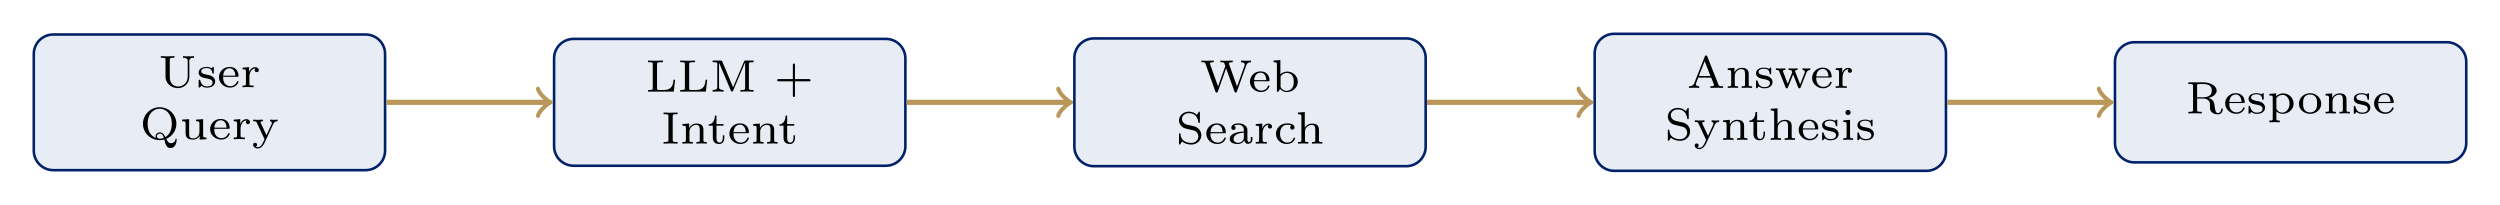
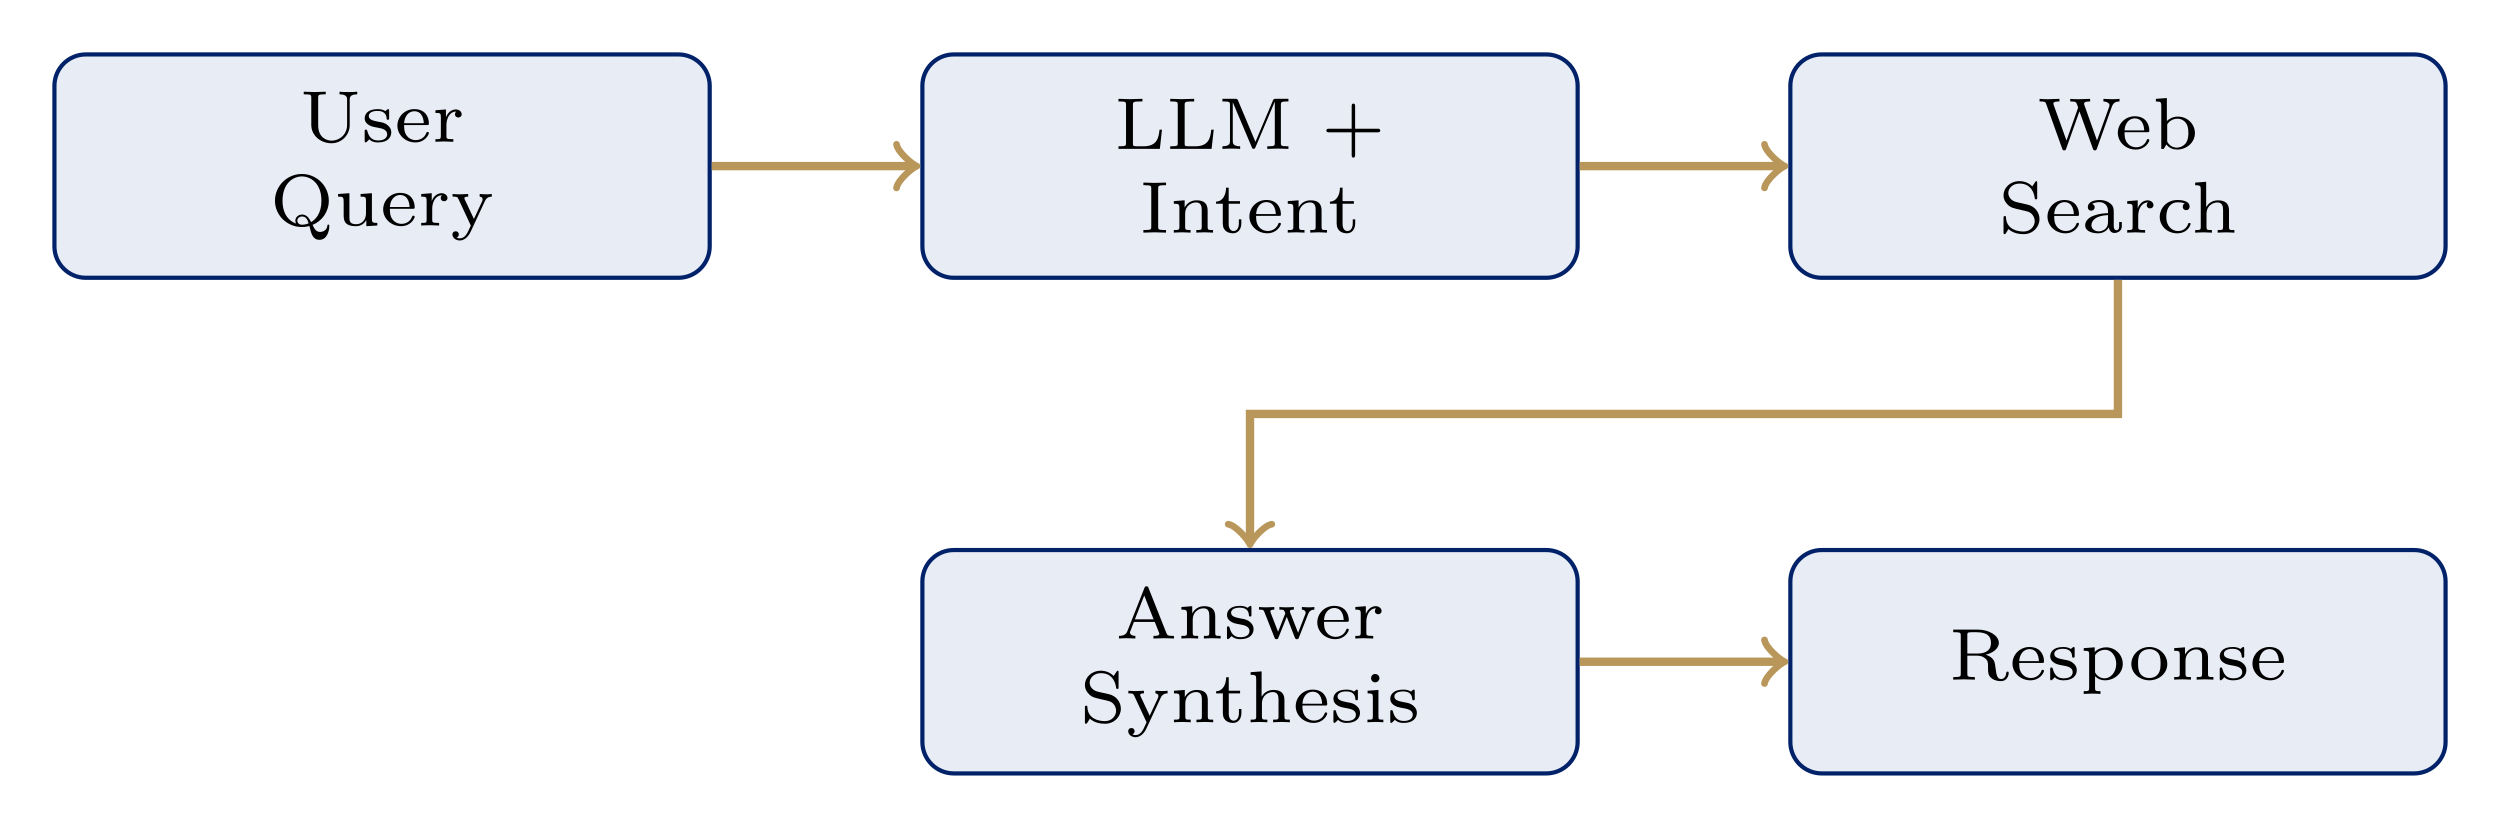
- <svg xmlns="http://www.w3.org/2000/svg" xmlns:xlink="http://www.w3.org/1999/xlink" width="383.29pt" height="31.37pt" viewBox="0 0 383.29 31.37">
+ <svg xmlns="http://www.w3.org/2000/svg" xmlns:xlink="http://www.w3.org/1999/xlink" width="237.93pt" height="78.79pt" viewBox="0 0 237.93 78.79">
  <defs>
    <g>
      <g id="glyph-0-0">
        <path d="M 5.484 -4.516 L 5.484 -4.766 C 5.203 -4.734 4.906 -4.734 4.641 -4.734 C 4.359 -4.734 4.062 -4.734 3.797 -4.766 L 3.797 -4.516 C 4.516 -4.516 4.516 -4.188 4.516 -4 L 4.516 -1.609 C 4.516 -0.656 3.766 -0.109 3.047 -0.109 C 2.641 -0.109 1.766 -0.328 1.766 -1.578 L 1.766 -4.188 C 1.766 -4.438 1.781 -4.516 2.328 -4.516 L 2.484 -4.516 L 2.484 -4.766 L 1.438 -4.734 L 0.391 -4.766 L 0.391 -4.516 L 0.562 -4.516 C 1.094 -4.516 1.109 -4.438 1.109 -4.188 L 1.109 -1.609 C 1.109 -0.594 2 0.141 3.031 0.141 C 3.984 0.141 4.766 -0.625 4.766 -1.594 L 4.766 -4 C 4.766 -4.188 4.766 -4.516 5.484 -4.516 Z M 5.484 -4.516 " />
      </g>
      <g id="glyph-0-1">
        <path d="M 2.844 -0.906 C 2.844 -1.172 2.719 -1.391 2.531 -1.547 C 2.266 -1.797 1.953 -1.859 1.703 -1.891 C 1.156 -2 0.703 -2.078 0.703 -2.453 C 0.703 -2.672 0.891 -2.938 1.547 -2.938 C 2.359 -2.938 2.391 -2.375 2.406 -2.172 C 2.406 -2.094 2.5 -2.094 2.516 -2.094 C 2.641 -2.094 2.641 -2.141 2.641 -2.281 L 2.641 -2.922 C 2.641 -3.047 2.641 -3.109 2.547 -3.109 C 2.516 -3.109 2.5 -3.109 2.406 -3.031 C 2.391 -3.016 2.328 -2.953 2.281 -2.922 C 2.062 -3.062 1.812 -3.109 1.547 -3.109 C 0.547 -3.109 0.312 -2.578 0.312 -2.234 C 0.312 -2.016 0.406 -1.828 0.578 -1.688 C 0.844 -1.469 1.109 -1.422 1.547 -1.344 C 1.891 -1.281 2.453 -1.188 2.453 -0.719 C 2.453 -0.453 2.266 -0.125 1.594 -0.125 C 0.922 -0.125 0.688 -0.562 0.562 -1.031 C 0.531 -1.125 0.531 -1.156 0.438 -1.156 C 0.312 -1.156 0.312 -1.109 0.312 -0.969 L 0.312 -0.109 C 0.312 0 0.312 0.062 0.406 0.062 C 0.469 0.062 0.609 -0.078 0.75 -0.234 C 1.047 0.062 1.422 0.062 1.594 0.062 C 2.5 0.062 2.844 -0.422 2.844 -0.906 Z M 2.844 -0.906 " />
      </g>
      <g id="glyph-0-2">
        <path d="M 3.266 -0.844 C 3.266 -0.859 3.25 -0.938 3.141 -0.938 C 3.047 -0.938 3.031 -0.891 3.016 -0.828 C 2.797 -0.266 2.266 -0.156 2.016 -0.156 C 1.688 -0.156 1.375 -0.297 1.172 -0.562 C 0.906 -0.891 0.906 -1.312 0.906 -1.594 L 3.062 -1.594 C 3.219 -1.594 3.266 -1.594 3.266 -1.734 C 3.266 -2.359 2.922 -3.109 1.875 -3.109 C 0.969 -3.109 0.266 -2.391 0.266 -1.531 C 0.266 -0.641 1.047 0.062 1.969 0.062 C 2.906 0.062 3.266 -0.688 3.266 -0.844 Z M 2.781 -1.766 L 0.906 -1.766 C 0.984 -2.75 1.609 -2.906 1.875 -2.906 C 2.734 -2.906 2.766 -1.938 2.781 -1.766 Z M 2.781 -1.766 " />
      </g>
      <g id="glyph-0-3">
        <path d="M 2.844 -2.625 C 2.844 -2.859 2.609 -3.078 2.281 -3.078 C 1.938 -3.078 1.547 -2.859 1.344 -2.328 L 1.344 -3.078 L 0.344 -3 L 0.344 -2.75 C 0.812 -2.75 0.859 -2.703 0.859 -2.359 L 0.859 -0.547 C 0.859 -0.25 0.797 -0.25 0.344 -0.25 L 0.344 0 C 0.375 0 0.844 -0.031 1.141 -0.031 L 2.047 0 L 2.047 -0.25 L 1.906 -0.25 C 1.391 -0.25 1.391 -0.328 1.391 -0.562 L 1.391 -1.594 C 1.391 -2.172 1.656 -2.875 2.328 -2.875 C 2.266 -2.828 2.203 -2.734 2.203 -2.625 C 2.203 -2.391 2.391 -2.312 2.516 -2.312 C 2.688 -2.312 2.844 -2.422 2.844 -2.625 Z M 2.844 -2.625 " />
      </g>
      <g id="glyph-0-4">
        <path d="M 5.656 0.062 C 5.656 0 5.656 -0.094 5.562 -0.094 C 5.484 -0.094 5.469 -0.016 5.469 0.031 C 5.422 0.453 5.047 0.609 4.781 0.609 C 4.406 0.609 4.234 0.328 4.062 -0.062 C 4.938 -0.406 5.609 -1.297 5.609 -2.359 C 5.609 -3.75 4.469 -4.906 3.047 -4.906 C 1.625 -4.906 0.484 -3.75 0.484 -2.359 C 0.484 -0.984 1.625 0.141 3.047 0.141 C 3.141 0.141 3.422 0.141 3.766 0.047 C 3.922 0.734 4.062 1.359 4.719 1.359 C 5.453 1.359 5.656 0.484 5.656 0.062 Z M 4.906 -2.359 C 4.906 -1.125 4.328 -0.562 3.922 -0.328 C 3.75 -0.672 3.516 -1.047 3.062 -1.047 C 2.703 -1.047 2.422 -0.781 2.422 -0.453 C 2.422 -0.359 2.453 -0.266 2.5 -0.188 C 1.875 -0.391 1.203 -1.031 1.203 -2.359 C 1.203 -4 2.188 -4.672 3.047 -4.672 C 3.906 -4.672 4.906 -4 4.906 -2.359 Z M 3.688 -0.203 C 3.578 -0.156 3.328 -0.078 3.047 -0.078 C 2.688 -0.078 2.609 -0.359 2.609 -0.469 C 2.609 -0.672 2.797 -0.859 3.062 -0.859 C 3.422 -0.859 3.578 -0.594 3.688 -0.203 Z M 3.688 -0.203 " />
      </g>
      <g id="glyph-0-5">
        <path d="M 4.109 0 L 4.109 -0.25 C 3.641 -0.25 3.594 -0.297 3.594 -0.641 L 3.594 -3.078 L 2.516 -3 L 2.516 -2.75 C 2.984 -2.75 3.031 -2.703 3.031 -2.359 L 3.031 -1.156 C 3.031 -0.547 2.641 -0.125 2.109 -0.125 C 1.484 -0.125 1.453 -0.422 1.453 -0.781 L 1.453 -3.078 L 0.375 -3 L 0.375 -2.75 C 0.906 -2.75 0.906 -2.719 0.906 -2.109 L 0.906 -1.062 C 0.906 -0.578 0.906 0.062 2.062 0.062 C 2.219 0.062 2.719 0.062 3.062 -0.516 L 3.062 0.062 Z M 4.109 0 " />
      </g>
      <g id="glyph-0-6">
        <path d="M 3.953 -2.75 L 3.953 -3 C 3.766 -2.984 3.625 -2.969 3.422 -2.969 C 3.234 -2.969 2.984 -2.984 2.797 -3 L 2.797 -2.75 C 3.031 -2.734 3.078 -2.594 3.078 -2.484 C 3.078 -2.406 3.047 -2.344 3.016 -2.266 L 2.25 -0.625 L 1.391 -2.453 C 1.359 -2.5 1.344 -2.547 1.344 -2.594 C 1.344 -2.75 1.578 -2.75 1.703 -2.75 L 1.703 -3 L 0.906 -2.969 C 0.688 -2.969 0.422 -2.984 0.219 -3 L 0.219 -2.75 C 0.609 -2.75 0.688 -2.734 0.781 -2.516 L 1.953 0 C 1.891 0.141 1.828 0.266 1.766 0.406 C 1.609 0.75 1.391 1.219 0.906 1.219 C 0.734 1.219 0.688 1.188 0.609 1.141 C 0.609 1.141 0.812 1.078 0.812 0.844 C 0.812 0.672 0.688 0.547 0.516 0.547 C 0.328 0.547 0.203 0.672 0.203 0.844 C 0.203 1.172 0.531 1.422 0.906 1.422 C 1.5 1.422 1.844 0.797 1.938 0.594 L 3.297 -2.328 C 3.484 -2.75 3.844 -2.75 3.953 -2.75 Z M 3.953 -2.75 " />
      </g>
      <g id="glyph-0-7">
        <path d="M 4.531 -1.828 L 4.297 -1.828 C 4.219 -1.156 4.125 -0.25 2.797 -0.25 L 2.109 -0.25 C 1.781 -0.25 1.766 -0.312 1.766 -0.516 L 1.766 -4.188 C 1.766 -4.422 1.766 -4.516 2.422 -4.516 L 2.672 -4.516 L 2.672 -4.766 L 1.453 -4.734 L 0.391 -4.766 L 0.391 -4.516 L 0.562 -4.516 C 1.094 -4.516 1.109 -4.438 1.109 -4.188 L 1.109 -0.562 C 1.109 -0.328 1.094 -0.25 0.562 -0.25 L 0.391 -0.25 L 0.391 0 L 4.328 0 Z M 4.531 -1.828 " />
      </g>
      <g id="glyph-0-8">
        <path d="M 6.719 0 L 6.719 -0.25 L 6.562 -0.25 C 6.016 -0.25 6 -0.328 6 -0.562 L 6 -4.188 C 6 -4.438 6.016 -4.516 6.562 -4.516 L 6.719 -4.516 L 6.719 -4.766 L 5.516 -4.766 C 5.375 -4.766 5.312 -4.766 5.25 -4.625 L 3.578 -0.672 L 1.922 -4.609 C 1.859 -4.766 1.797 -4.766 1.656 -4.766 L 0.438 -4.766 L 0.438 -4.516 L 0.594 -4.516 C 1.141 -4.516 1.156 -4.438 1.156 -4.188 L 1.156 -0.75 C 1.156 -0.562 1.156 -0.25 0.438 -0.25 L 0.438 0 C 0.719 -0.016 1 -0.031 1.281 -0.031 C 1.562 -0.031 1.844 -0.016 2.125 0 L 2.125 -0.25 C 1.422 -0.25 1.422 -0.562 1.422 -0.75 L 1.422 -4.438 L 3.234 -0.156 C 3.266 -0.078 3.297 0 3.406 0 C 3.453 0 3.516 -0.016 3.578 -0.141 L 5.422 -4.5 L 5.422 -0.562 C 5.422 -0.328 5.406 -0.25 4.875 -0.25 L 4.703 -0.25 L 4.703 0 L 5.719 -0.031 Z M 6.719 0 " />
      </g>
      <g id="glyph-0-9">
        <path d="M 5.609 -1.734 C 5.609 -1.922 5.453 -1.922 5.359 -1.922 L 3.219 -1.922 L 3.219 -4.062 C 3.219 -4.141 3.219 -4.312 3.062 -4.312 C 2.891 -4.312 2.891 -4.156 2.891 -4.062 L 2.891 -1.922 L 0.75 -1.922 C 0.656 -1.922 0.484 -1.922 0.484 -1.75 C 0.484 -1.578 0.641 -1.578 0.75 -1.578 L 2.891 -1.578 L 2.891 0.562 C 2.891 0.656 2.891 0.828 3.047 0.828 C 3.219 0.828 3.219 0.656 3.219 0.562 L 3.219 -1.578 L 5.359 -1.578 C 5.453 -1.578 5.609 -1.578 5.609 -1.734 Z M 5.609 -1.734 " />
      </g>
      <g id="glyph-0-10">
        <path d="M 2.516 0 L 2.516 -0.25 L 2.344 -0.25 C 1.766 -0.25 1.766 -0.328 1.766 -0.578 L 1.766 -4.188 C 1.766 -4.422 1.766 -4.516 2.344 -4.516 L 2.516 -4.516 L 2.516 -4.766 L 1.438 -4.734 L 0.359 -4.766 L 0.359 -4.516 L 0.531 -4.516 C 1.109 -4.516 1.109 -4.422 1.109 -4.188 L 1.109 -0.578 C 1.109 -0.328 1.109 -0.25 0.531 -0.25 L 0.359 -0.25 L 0.359 0 L 1.438 -0.031 Z M 2.516 0 " />
      </g>
      <g id="glyph-0-11">
        <path d="M 4.109 0 L 4.109 -0.25 C 3.656 -0.25 3.594 -0.25 3.594 -0.547 L 3.594 -2.109 C 3.594 -2.719 3.297 -3.078 2.547 -3.078 C 1.969 -3.078 1.609 -2.766 1.406 -2.391 L 1.406 -3.078 L 0.375 -3 L 0.375 -2.75 C 0.844 -2.75 0.906 -2.703 0.906 -2.359 L 0.906 -0.547 C 0.906 -0.25 0.828 -0.25 0.375 -0.25 L 0.375 0 C 0.375 0 0.875 -0.031 1.172 -0.031 C 1.422 -0.031 1.906 0 1.969 0 L 1.969 -0.25 C 1.516 -0.25 1.453 -0.25 1.453 -0.547 L 1.453 -1.812 C 1.453 -2.531 2.031 -2.875 2.484 -2.875 C 2.969 -2.875 3.031 -2.5 3.031 -2.141 L 3.031 -0.547 C 3.031 -0.25 2.969 -0.25 2.516 -0.25 L 2.516 0 C 2.516 0 3.016 -0.031 3.312 -0.031 C 3.562 -0.031 4.047 0 4.109 0 Z M 4.109 0 " />
      </g>
      <g id="glyph-0-12">
        <path d="M 2.609 -0.875 L 2.609 -1.266 L 2.375 -1.266 L 2.375 -0.891 C 2.375 -0.406 2.156 -0.156 1.875 -0.156 C 1.406 -0.156 1.406 -0.734 1.406 -0.859 L 1.406 -2.75 L 2.484 -2.75 L 2.484 -3 L 1.406 -3 L 1.406 -4.281 L 1.156 -4.281 C 1.156 -3.656 0.875 -2.969 0.203 -2.953 L 0.203 -2.75 L 0.844 -2.75 L 0.844 -0.875 C 0.844 -0.094 1.438 0.062 1.828 0.062 C 2.297 0.062 2.609 -0.328 2.609 -0.875 Z M 2.609 -0.875 " />
      </g>
      <g id="glyph-0-13">
        <path d="M 7.812 -4.516 L 7.812 -4.766 C 7.75 -4.75 7.359 -4.734 7.156 -4.734 C 6.875 -4.734 6.578 -4.75 6.281 -4.766 L 6.281 -4.516 C 6.672 -4.5 6.859 -4.328 6.859 -4.156 C 6.859 -4.125 6.859 -4.109 6.828 -4.016 L 5.672 -0.797 L 4.453 -4.219 C 4.438 -4.297 4.438 -4.312 4.438 -4.312 C 4.438 -4.516 4.828 -4.516 5.016 -4.516 L 5.016 -4.766 L 3.969 -4.734 C 3.688 -4.734 3.406 -4.734 3.125 -4.766 L 3.125 -4.516 C 3.484 -4.516 3.609 -4.5 3.688 -4.406 C 3.734 -4.344 3.828 -4.094 3.875 -3.938 L 2.766 -0.797 L 1.547 -4.188 C 1.516 -4.281 1.516 -4.297 1.516 -4.312 C 1.516 -4.516 1.906 -4.516 2.094 -4.516 L 2.094 -4.766 L 1.047 -4.734 C 0.766 -4.734 0.484 -4.734 0.203 -4.766 L 0.203 -4.516 C 0.641 -4.516 0.766 -4.516 0.844 -4.25 L 2.359 -0.016 C 2.406 0.094 2.438 0.141 2.547 0.141 C 2.672 0.141 2.703 0.062 2.734 -0.016 L 4 -3.578 L 5.281 -0.016 C 5.312 0.062 5.344 0.141 5.469 0.141 C 5.578 0.141 5.609 0.094 5.656 -0.016 L 7.094 -4.047 C 7.188 -4.297 7.359 -4.516 7.812 -4.516 Z M 7.812 -4.516 " />
      </g>
      <g id="glyph-0-14">
        <path d="M 4.062 -1.5 C 4.062 -2.359 3.359 -3.078 2.438 -3.078 C 2.016 -3.078 1.641 -2.906 1.391 -2.656 L 1.391 -4.844 L 0.344 -4.766 L 0.344 -4.516 C 0.812 -4.516 0.859 -4.453 0.859 -4.109 L 0.859 0 L 1.094 0 L 1.344 -0.422 C 1.609 -0.078 2 0.062 2.359 0.062 C 3.281 0.062 4.062 -0.625 4.062 -1.5 Z M 3.438 -1.516 C 3.438 -1.359 3.438 -0.828 3.156 -0.5 C 2.875 -0.188 2.531 -0.125 2.328 -0.125 C 1.766 -0.125 1.484 -0.562 1.422 -0.703 L 1.422 -2.328 C 1.609 -2.656 1.984 -2.875 2.406 -2.875 C 2.797 -2.875 3.078 -2.656 3.219 -2.453 C 3.359 -2.25 3.438 -1.969 3.438 -1.516 Z M 3.438 -1.516 " />
      </g>
      <g id="glyph-0-15">
        <path d="M 3.906 -1.297 C 3.906 -1.922 3.469 -2.516 2.766 -2.672 L 1.734 -2.906 C 1.125 -3.047 0.938 -3.484 0.938 -3.781 C 0.938 -4.234 1.359 -4.672 2 -4.672 C 2.938 -4.672 3.344 -4.047 3.453 -3.312 C 3.469 -3.219 3.469 -3.172 3.578 -3.172 C 3.688 -3.172 3.688 -3.219 3.688 -3.359 L 3.688 -4.719 C 3.688 -4.844 3.688 -4.906 3.594 -4.906 C 3.547 -4.906 3.531 -4.875 3.484 -4.797 L 3.219 -4.406 C 2.766 -4.875 2.188 -4.906 2 -4.906 C 1.109 -4.906 0.484 -4.266 0.484 -3.562 C 0.484 -3.172 0.656 -2.875 0.906 -2.641 C 1.188 -2.375 1.422 -2.328 2.172 -2.156 C 2.812 -2.016 2.953 -1.984 3.156 -1.797 C 3.312 -1.625 3.453 -1.406 3.453 -1.094 C 3.453 -0.609 3.047 -0.109 2.391 -0.109 C 1.703 -0.109 0.781 -0.375 0.719 -1.422 C 0.719 -1.547 0.719 -1.578 0.609 -1.578 C 0.484 -1.578 0.484 -1.531 0.484 -1.391 L 0.484 -0.047 C 0.484 0.078 0.484 0.141 0.578 0.141 C 0.641 0.141 0.656 0.125 0.703 0.062 C 0.766 -0.031 0.906 -0.25 0.953 -0.344 C 1.391 0.047 1.938 0.141 2.391 0.141 C 3.297 0.141 3.906 -0.547 3.906 -1.297 Z M 3.906 -1.297 " />
      </g>
      <g id="glyph-0-16">
        <path d="M 3.797 -0.625 L 3.797 -1.016 L 3.547 -1.016 L 3.547 -0.641 C 3.547 -0.562 3.547 -0.234 3.297 -0.234 C 3.031 -0.234 3.031 -0.562 3.031 -0.641 L 3.031 -1.875 C 3.031 -2.234 3.031 -2.5 2.719 -2.766 C 2.438 -3 2.094 -3.109 1.688 -3.109 C 1.031 -3.109 0.562 -2.859 0.562 -2.438 C 0.562 -2.203 0.703 -2.094 0.891 -2.094 C 1.078 -2.094 1.219 -2.234 1.219 -2.422 C 1.219 -2.531 1.156 -2.688 0.969 -2.734 C 1.219 -2.906 1.625 -2.906 1.672 -2.906 C 2.062 -2.906 2.484 -2.656 2.484 -2.062 L 2.484 -1.859 C 2.109 -1.844 1.641 -1.812 1.141 -1.625 C 0.516 -1.406 0.312 -1.016 0.312 -0.703 C 0.312 -0.109 1.031 0.062 1.531 0.062 C 2.094 0.062 2.422 -0.25 2.562 -0.516 C 2.594 -0.234 2.781 0.031 3.094 0.031 C 3.094 0.031 3.797 0.031 3.797 -0.625 Z M 2.484 -0.984 C 2.484 -0.312 1.906 -0.125 1.594 -0.125 C 1.234 -0.125 0.906 -0.359 0.906 -0.703 C 0.906 -1.094 1.234 -1.625 2.484 -1.672 Z M 2.484 -0.984 " />
      </g>
      <g id="glyph-0-17">
        <path d="M 3.266 -0.844 C 3.266 -0.922 3.172 -0.922 3.141 -0.922 C 3.047 -0.922 3.047 -0.906 3.016 -0.797 C 2.859 -0.375 2.484 -0.156 2.062 -0.156 C 1.578 -0.156 0.953 -0.516 0.953 -1.516 C 0.953 -2.391 1.391 -2.891 2.031 -2.891 C 2.125 -2.891 2.453 -2.891 2.703 -2.781 C 2.578 -2.719 2.516 -2.609 2.516 -2.469 C 2.516 -2.281 2.641 -2.141 2.844 -2.141 C 3.031 -2.141 3.172 -2.266 3.172 -2.484 C 3.172 -3.109 2.203 -3.109 2.016 -3.109 C 0.969 -3.109 0.328 -2.312 0.328 -1.5 C 0.328 -0.625 1.062 0.062 1.984 0.062 C 3.016 0.062 3.266 -0.75 3.266 -0.844 Z M 3.266 -0.844 " />
      </g>
      <g id="glyph-0-18">
        <path d="M 4.109 0 L 4.109 -0.25 C 3.656 -0.25 3.594 -0.25 3.594 -0.547 L 3.594 -2.109 C 3.594 -2.719 3.297 -3.078 2.547 -3.078 C 1.922 -3.078 1.578 -2.703 1.422 -2.438 L 1.422 -4.844 L 0.375 -4.766 L 0.375 -4.516 C 0.844 -4.516 0.906 -4.453 0.906 -4.125 L 0.906 -0.547 C 0.906 -0.25 0.828 -0.25 0.375 -0.25 L 0.375 0 C 0.375 0 0.875 -0.031 1.172 -0.031 C 1.422 -0.031 1.906 0 1.969 0 L 1.969 -0.25 C 1.516 -0.25 1.453 -0.25 1.453 -0.547 L 1.453 -1.812 C 1.453 -2.531 2.031 -2.875 2.484 -2.875 C 2.969 -2.875 3.031 -2.5 3.031 -2.141 L 3.031 -0.547 C 3.031 -0.25 2.969 -0.25 2.516 -0.25 L 2.516 0 C 2.516 0 3.016 -0.031 3.312 -0.031 C 3.562 -0.031 4.047 0 4.109 0 Z M 4.109 0 " />
      </g>
      <g id="glyph-0-19">
        <path d="M 5.547 0 L 5.547 -0.25 L 5.422 -0.25 C 4.953 -0.25 4.906 -0.328 4.828 -0.516 L 3.125 -4.812 C 3.094 -4.922 3.062 -4.969 2.938 -4.969 C 2.797 -4.969 2.781 -4.922 2.734 -4.812 L 1.125 -0.734 C 1.062 -0.562 0.938 -0.25 0.312 -0.25 L 0.312 0 C 0.547 -0.016 0.797 -0.031 1.031 -0.031 C 1.312 -0.031 1.828 0 1.875 0 L 1.875 -0.25 C 1.562 -0.25 1.359 -0.391 1.359 -0.578 C 1.359 -0.641 1.375 -0.656 1.406 -0.719 L 1.734 -1.578 L 3.719 -1.578 L 4.125 -0.562 C 4.125 -0.531 4.156 -0.484 4.156 -0.453 C 4.156 -0.25 3.781 -0.25 3.594 -0.25 L 3.594 0 L 4.625 -0.031 C 4.953 -0.031 5.484 0 5.547 0 Z M 3.609 -1.828 L 1.828 -1.828 L 2.719 -4.094 Z M 3.609 -1.828 " />
      </g>
      <g id="glyph-0-20">
        <path d="M 5.469 -2.75 L 5.469 -3 C 5.281 -2.984 5.156 -2.969 4.969 -2.969 C 4.75 -2.969 4.484 -2.984 4.281 -3 L 4.281 -2.75 C 4.516 -2.75 4.641 -2.609 4.641 -2.453 C 4.641 -2.391 4.641 -2.375 4.594 -2.281 L 3.922 -0.547 L 3.172 -2.453 C 3.156 -2.484 3.141 -2.531 3.141 -2.578 C 3.141 -2.734 3.312 -2.75 3.516 -2.75 L 3.516 -3 C 3.266 -2.984 3.016 -2.969 2.766 -2.969 C 2.562 -2.969 2.344 -2.984 2.141 -3 L 2.141 -2.75 C 2.312 -2.75 2.453 -2.75 2.547 -2.703 C 2.641 -2.625 2.703 -2.391 2.703 -2.391 C 2.703 -2.391 2.688 -2.328 2.672 -2.312 L 2.016 -0.641 L 1.312 -2.453 C 1.281 -2.547 1.281 -2.547 1.281 -2.578 C 1.281 -2.75 1.531 -2.75 1.656 -2.75 L 1.656 -3 C 1.656 -3 1.141 -2.969 0.859 -2.969 C 0.641 -2.969 0.422 -2.984 0.203 -3 L 0.203 -2.75 C 0.484 -2.75 0.641 -2.75 0.703 -2.547 L 1.672 -0.094 C 1.719 0.016 1.734 0.062 1.875 0.062 C 2 0.062 2.016 0.016 2.047 -0.078 L 2.844 -2.062 L 3.609 -0.094 C 3.656 0 3.672 0.062 3.812 0.062 C 3.938 0.062 3.953 0.016 4 -0.094 L 4.875 -2.328 C 5.016 -2.672 5.25 -2.75 5.469 -2.75 Z M 5.469 -2.75 " />
      </g>
      <g id="glyph-0-21">
        <path d="M 1.906 0 L 1.906 -0.25 C 1.5 -0.25 1.438 -0.25 1.438 -0.547 L 1.438 -3.078 L 0.406 -3 L 0.406 -2.75 C 0.844 -2.75 0.906 -2.703 0.906 -2.359 L 0.906 -0.547 C 0.906 -0.25 0.844 -0.25 0.391 -0.25 L 0.391 0 C 0.391 0 0.891 -0.031 1.172 -0.031 C 1.422 -0.031 1.672 -0.016 1.906 0 Z M 1.531 -4.188 C 1.531 -4.422 1.359 -4.594 1.125 -4.594 C 0.891 -4.594 0.734 -4.406 0.734 -4.203 C 0.734 -3.984 0.906 -3.797 1.125 -3.797 C 1.359 -3.797 1.531 -4 1.531 -4.188 Z M 1.531 -4.188 " />
      </g>
      <g id="glyph-0-22">
        <path d="M 5.688 -0.641 C 5.688 -0.688 5.688 -0.766 5.578 -0.766 C 5.469 -0.766 5.469 -0.703 5.453 -0.641 C 5.422 -0.234 5.188 -0.062 4.969 -0.062 C 4.578 -0.062 4.516 -0.469 4.438 -1.094 C 4.359 -1.656 4.344 -1.766 4.141 -2 C 4.062 -2.078 3.875 -2.266 3.5 -2.375 C 4.125 -2.516 4.75 -2.938 4.75 -3.5 C 4.75 -4.188 3.828 -4.766 2.75 -4.766 L 0.406 -4.766 L 0.406 -4.516 L 0.578 -4.516 C 1.109 -4.516 1.125 -4.438 1.125 -4.188 L 1.125 -0.562 C 1.125 -0.328 1.109 -0.25 0.578 -0.25 L 0.406 -0.25 L 0.406 0 L 1.438 -0.031 L 2.469 0 L 2.469 -0.25 L 2.312 -0.25 C 1.766 -0.25 1.75 -0.328 1.75 -0.562 L 1.75 -2.281 L 2.688 -2.281 C 2.812 -2.281 3.172 -2.281 3.484 -2 C 3.719 -1.781 3.719 -1.609 3.719 -1.141 C 3.719 -0.688 3.719 -0.406 4.047 -0.141 C 4.344 0.109 4.75 0.141 4.953 0.141 C 5.547 0.141 5.688 -0.422 5.688 -0.641 Z M 4 -3.5 C 4 -2.719 3.406 -2.484 2.656 -2.484 L 1.75 -2.484 L 1.75 -4.234 C 1.75 -4.438 1.766 -4.484 1.938 -4.5 C 2 -4.516 2.234 -4.516 2.391 -4.516 C 3.047 -4.516 4 -4.516 4 -3.5 Z M 4 -3.5 " />
      </g>
      <g id="glyph-0-23">
        <path d="M 4.062 -1.5 C 4.062 -2.359 3.359 -3.078 2.469 -3.078 C 2.078 -3.078 1.672 -2.922 1.391 -2.641 L 1.391 -3.078 L 0.344 -3 L 0.344 -2.75 C 0.828 -2.75 0.859 -2.703 0.859 -2.422 L 0.859 0.797 C 0.859 1.094 0.797 1.094 0.344 1.094 L 0.344 1.359 C 0.344 1.359 0.844 1.328 1.141 1.328 C 1.391 1.328 1.875 1.344 1.938 1.359 L 1.938 1.094 C 1.484 1.094 1.422 1.094 1.422 0.797 L 1.422 -0.328 C 1.453 -0.297 1.781 0.062 2.359 0.062 C 3.281 0.062 4.062 -0.625 4.062 -1.5 Z M 3.438 -1.5 C 3.438 -0.703 2.906 -0.125 2.328 -0.125 C 1.703 -0.125 1.438 -0.656 1.422 -0.703 L 1.422 -2.328 C 1.625 -2.672 2.031 -2.844 2.391 -2.844 C 2.984 -2.844 3.438 -2.234 3.438 -1.5 Z M 3.438 -1.5 " />
      </g>
      <g id="glyph-0-24">
        <path d="M 3.688 -1.484 C 3.688 -2.359 2.938 -3.109 1.984 -3.109 C 1.016 -3.109 0.266 -2.359 0.266 -1.484 C 0.266 -0.625 1.031 0.062 1.984 0.062 C 2.922 0.062 3.688 -0.625 3.688 -1.484 Z M 3.047 -1.547 C 3.047 -1.219 3.031 -0.844 2.828 -0.562 C 2.641 -0.297 2.328 -0.156 1.984 -0.156 C 1.719 -0.156 1.344 -0.234 1.109 -0.578 C 0.922 -0.859 0.906 -1.219 0.906 -1.547 C 0.906 -1.844 0.906 -2.266 1.156 -2.562 C 1.328 -2.766 1.625 -2.906 1.984 -2.906 C 2.391 -2.906 2.688 -2.719 2.844 -2.5 C 3.031 -2.234 3.047 -1.875 3.047 -1.547 Z M 3.047 -1.547 " />
      </g>
    </g>
    <clipPath id="clip-0">
-       <path clip-rule="nonzero" d="M 0 0 L 65 0 L 65 31.371 L 0 31.371 Z M 0 0 " />
+       <path clip-rule="nonzero" d="M 164 0 L 237.93 0 L 237.93 33 L 164 33 Z M 164 0 " />
    </clipPath>
    <clipPath id="clip-1">
-       <path clip-rule="nonzero" d="M 79 0 L 145 0 L 145 31.371 L 79 31.371 Z M 79 0 " />
+       <path clip-rule="nonzero" d="M 82 46 L 156 46 L 156 78.789 L 82 78.789 Z M 82 46 " />
    </clipPath>
    <clipPath id="clip-2">
-       <path clip-rule="nonzero" d="M 159 0 L 225 0 L 225 31.371 L 159 31.371 Z M 159 0 " />
-     </clipPath>
-     <clipPath id="clip-3">
-       <path clip-rule="nonzero" d="M 238 0 L 304 0 L 304 31.371 L 238 31.371 Z M 238 0 " />
-     </clipPath>
-     <clipPath id="clip-4">
-       <path clip-rule="nonzero" d="M 318 0 L 383.289 0 L 383.289 31 L 318 31 Z M 318 0 " />
+       <path clip-rule="nonzero" d="M 164 46 L 237.93 46 L 237.93 78.789 L 164 78.789 Z M 164 46 " />
    </clipPath>
  </defs>
-   <path fill-rule="nonzero" fill="rgb(90.979%, 92.94%, 96.077%)" fill-opacity="1" d="M 56.051 5.289 L 8.168 5.289 C 6.52 5.289 5.18 6.625 5.18 8.277 L 5.18 23.098 C 5.18 24.746 6.52 26.086 8.168 26.086 L 56.051 26.086 C 57.703 26.086 59.039 24.746 59.039 23.098 L 59.039 8.277 C 59.039 6.625 57.703 5.289 56.051 5.289 Z M 56.051 5.289 " />
-   <g clip-path="url(#clip-0)">
-     <path fill="none" stroke-width="0.399" stroke-linecap="butt" stroke-linejoin="miter" stroke="rgb(0.391%, 12.941%, 41.176%)" stroke-opacity="1" stroke-miterlimit="10" d="M 23.941 10.398 L -23.942 10.398 C -25.59 10.398 -26.93 9.062 -26.93 7.41 L -26.93 -7.411 C -26.93 -9.059 -25.59 -10.399 -23.942 -10.399 L 23.941 -10.399 C 25.593 -10.399 26.929 -9.059 26.929 -7.411 L 26.929 7.41 C 26.929 9.062 25.593 10.398 23.941 10.398 Z M 23.941 10.398 " transform="matrix(1, 0, 0, -1, 32.11, 15.687)" />
+   <path fill-rule="nonzero" fill="rgb(90.979%, 92.94%, 96.077%)" fill-opacity="1" stroke-width="0.399" stroke-linecap="butt" stroke-linejoin="miter" stroke="rgb(0.391%, 12.941%, 41.176%)" stroke-opacity="1" stroke-miterlimit="10" d="M 28.193 10.629 L -28.194 10.629 C -29.842 10.629 -31.182 9.293 -31.182 7.641 L -31.182 -7.64 C -31.182 -9.293 -29.842 -10.629 -28.194 -10.629 L 28.193 -10.629 C 29.845 -10.629 31.181 -9.293 31.181 -7.64 L 31.181 7.641 C 31.181 9.293 29.845 10.629 28.193 10.629 Z M 28.193 10.629 " transform="matrix(1, 0, 0, -1, 36.362, 15.809)" />
+   <g fill="rgb(0%, 0%, 0%)" fill-opacity="1">
+     <use xlink:href="#glyph-0-0" x="28.516" y="13.494" />
+     <use xlink:href="#glyph-0-1" x="34.395" y="13.494" />
+     <use xlink:href="#glyph-0-2" x="37.554" y="13.494" />
+     <use xlink:href="#glyph-0-3" x="41.097" y="13.494" />
  </g>
  <g fill="rgb(0%, 0%, 0%)" fill-opacity="1">
-     <use xlink:href="#glyph-0-0" x="24.264" y="13.372" />
-     <use xlink:href="#glyph-0-1" x="30.143" y="13.372" />
-     <use xlink:href="#glyph-0-2" x="33.302" y="13.372" />
-     <use xlink:href="#glyph-0-3" x="36.845" y="13.372" />
+     <use xlink:href="#glyph-0-4" x="25.685" y="21.464" />
+     <use xlink:href="#glyph-0-5" x="31.801" y="21.464" />
+     <use xlink:href="#glyph-0-2" x="36.201" y="21.464" />
+     <use xlink:href="#glyph-0-3" x="39.744" y="21.464" />
+     <use xlink:href="#glyph-0-6" x="42.854" y="21.464" />
+   </g>
+   <path fill-rule="nonzero" fill="rgb(90.979%, 92.94%, 96.077%)" fill-opacity="1" stroke-width="0.399" stroke-linecap="butt" stroke-linejoin="miter" stroke="rgb(0.391%, 12.941%, 41.176%)" stroke-opacity="1" stroke-miterlimit="10" d="M 110.798 10.629 L 54.411 10.629 C 52.759 10.629 51.423 9.293 51.423 7.641 L 51.423 -7.64 C 51.423 -9.293 52.759 -10.629 54.411 -10.629 L 110.798 -10.629 C 112.447 -10.629 113.786 -9.293 113.786 -7.64 L 113.786 7.641 C 113.786 9.293 112.447 10.629 110.798 10.629 Z M 110.798 10.629 " transform="matrix(1, 0, 0, -1, 36.362, 15.809)" />
+   <g fill="rgb(0%, 0%, 0%)" fill-opacity="1">
+     <use xlink:href="#glyph-0-7" x="106.057" y="14.171" />
+     <use xlink:href="#glyph-0-7" x="110.981" y="14.171" />
+     <use xlink:href="#glyph-0-8" x="115.904" y="14.171" />
  </g>
  <g fill="rgb(0%, 0%, 0%)" fill-opacity="1">
-     <use xlink:href="#glyph-0-4" x="21.433" y="21.342" />
-     <use xlink:href="#glyph-0-5" x="27.549" y="21.342" />
-     <use xlink:href="#glyph-0-2" x="31.949" y="21.342" />
-     <use xlink:href="#glyph-0-3" x="35.492" y="21.342" />
-     <use xlink:href="#glyph-0-6" x="38.602" y="21.342" />
-   </g>
-   <path fill-rule="nonzero" fill="rgb(90.979%, 92.94%, 96.077%)" fill-opacity="1" d="M 135.82 5.965 L 87.938 5.965 C 86.289 5.965 84.949 7.305 84.949 8.953 L 84.949 22.422 C 84.949 24.07 86.289 25.41 87.938 25.41 L 135.82 25.41 C 137.469 25.41 138.809 24.07 138.809 22.422 L 138.809 8.953 C 138.809 7.305 137.469 5.965 135.82 5.965 Z M 135.82 5.965 " />
-   <g clip-path="url(#clip-1)">
-     <path fill="none" stroke-width="0.399" stroke-linecap="butt" stroke-linejoin="miter" stroke="rgb(0.391%, 12.941%, 41.176%)" stroke-opacity="1" stroke-miterlimit="10" d="M 103.71 9.722 L 55.828 9.722 C 54.179 9.722 52.839 8.382 52.839 6.734 L 52.839 -6.735 C 52.839 -8.383 54.179 -9.723 55.828 -9.723 L 103.71 -9.723 C 105.359 -9.723 106.699 -8.383 106.699 -6.735 L 106.699 6.734 C 106.699 8.382 105.359 9.722 103.71 9.722 Z M 103.71 9.722 " transform="matrix(1, 0, 0, -1, 32.11, 15.687)" />
+     <use xlink:href="#glyph-0-9" x="125.751" y="14.171" />
  </g>
  <g fill="rgb(0%, 0%, 0%)" fill-opacity="1">
-     <use xlink:href="#glyph-0-7" x="98.97" y="14.049" />
-     <use xlink:href="#glyph-0-7" x="103.894" y="14.049" />
-     <use xlink:href="#glyph-0-8" x="108.817" y="14.049" />
+     <use xlink:href="#glyph-0-10" x="108.459" y="22.141" />
+     <use xlink:href="#glyph-0-11" x="111.339" y="22.141" />
  </g>
  <g fill="rgb(0%, 0%, 0%)" fill-opacity="1">
-     <use xlink:href="#glyph-0-9" x="118.664" y="14.049" />
+     <use xlink:href="#glyph-0-12" x="115.53" y="22.141" />
+     <use xlink:href="#glyph-0-2" x="118.641" y="22.141" />
+     <use xlink:href="#glyph-0-11" x="122.183" y="22.141" />
  </g>
  <g fill="rgb(0%, 0%, 0%)" fill-opacity="1">
-     <use xlink:href="#glyph-0-10" x="101.372" y="22.019" />
-     <use xlink:href="#glyph-0-11" x="104.252" y="22.019" />
+     <use xlink:href="#glyph-0-12" x="126.368" y="22.141" />
+   </g>
+   <path fill-rule="nonzero" fill="rgb(90.979%, 92.94%, 96.077%)" fill-opacity="1" d="M 229.762 5.18 L 173.379 5.18 C 171.727 5.18 170.391 6.516 170.391 8.168 L 170.391 23.449 C 170.391 25.102 171.727 26.438 173.379 26.438 L 229.762 26.438 C 231.414 26.438 232.75 25.102 232.75 23.449 L 232.75 8.168 C 232.75 6.516 231.414 5.18 229.762 5.18 Z M 229.762 5.18 " />
+   <g clip-path="url(#clip-0)">
+     <path fill="none" stroke-width="0.399" stroke-linecap="butt" stroke-linejoin="miter" stroke="rgb(0.391%, 12.941%, 41.176%)" stroke-opacity="1" stroke-miterlimit="10" d="M 193.4 10.629 L 137.017 10.629 C 135.365 10.629 134.029 9.293 134.029 7.641 L 134.029 -7.64 C 134.029 -9.293 135.365 -10.629 137.017 -10.629 L 193.4 -10.629 C 195.052 -10.629 196.388 -9.293 196.388 -7.64 L 196.388 7.641 C 196.388 9.293 195.052 10.629 193.4 10.629 Z M 193.4 10.629 " transform="matrix(1, 0, 0, -1, 36.362, 15.809)" />
  </g>
  <g fill="rgb(0%, 0%, 0%)" fill-opacity="1">
-     <use xlink:href="#glyph-0-12" x="108.443" y="22.019" />
-     <use xlink:href="#glyph-0-2" x="111.554" y="22.019" />
-     <use xlink:href="#glyph-0-11" x="115.096" y="22.019" />
+     <use xlink:href="#glyph-0-13" x="193.906" y="14.174" />
  </g>
  <g fill="rgb(0%, 0%, 0%)" fill-opacity="1">
-     <use xlink:href="#glyph-0-12" x="119.281" y="22.019" />
-   </g>
-   <path fill-rule="nonzero" fill="rgb(90.979%, 92.94%, 96.077%)" fill-opacity="1" d="M 215.59 5.891 L 167.707 5.891 C 166.059 5.891 164.719 7.23 164.719 8.879 L 164.719 22.492 C 164.719 24.145 166.059 25.48 167.707 25.48 L 215.59 25.48 C 217.238 25.48 218.578 24.145 218.578 22.492 L 218.578 8.879 C 218.578 7.23 217.238 5.891 215.59 5.891 Z M 215.59 5.891 " />
-   <g clip-path="url(#clip-2)">
-     <path fill="none" stroke-width="0.399" stroke-linecap="butt" stroke-linejoin="miter" stroke="rgb(0.391%, 12.941%, 41.176%)" stroke-opacity="1" stroke-miterlimit="10" d="M 183.48 9.796 L 135.597 9.796 C 133.949 9.796 132.609 8.457 132.609 6.808 L 132.609 -6.805 C 132.609 -8.458 133.949 -9.793 135.597 -9.793 L 183.48 -9.793 C 185.128 -9.793 186.468 -8.458 186.468 -6.805 L 186.468 6.808 C 186.468 8.457 185.128 9.796 183.48 9.796 Z M 183.48 9.796 " transform="matrix(1, 0, 0, -1, 32.11, 15.687)" />
+     <use xlink:href="#glyph-0-2" x="201.291" y="14.174" />
+     <use xlink:href="#glyph-0-14" x="204.834" y="14.174" />
  </g>
  <g fill="rgb(0%, 0%, 0%)" fill-opacity="1">
-     <use xlink:href="#glyph-0-13" x="183.984" y="14.052" />
+     <use xlink:href="#glyph-0-15" x="190.196" y="22.144" />
+     <use xlink:href="#glyph-0-2" x="194.596" y="22.144" />
+     <use xlink:href="#glyph-0-16" x="198.139" y="22.144" />
+     <use xlink:href="#glyph-0-3" x="202.107" y="22.144" />
+     <use xlink:href="#glyph-0-17" x="205.218" y="22.144" />
  </g>
  <g fill="rgb(0%, 0%, 0%)" fill-opacity="1">
-     <use xlink:href="#glyph-0-2" x="191.369" y="14.052" />
-     <use xlink:href="#glyph-0-14" x="194.912" y="14.052" />
+     <use xlink:href="#glyph-0-18" x="208.544" y="22.144" />
+   </g>
+   <path fill-rule="nonzero" fill="rgb(90.979%, 92.94%, 96.077%)" fill-opacity="1" d="M 147.16 52.348 L 90.773 52.348 C 89.121 52.348 87.785 53.688 87.785 55.34 L 87.785 70.621 C 87.785 72.27 89.121 73.609 90.773 73.609 L 147.16 73.609 C 148.809 73.609 150.148 72.27 150.148 70.621 L 150.148 55.34 C 150.148 53.688 148.809 52.348 147.16 52.348 Z M 147.16 52.348 " />
+   <g clip-path="url(#clip-1)">
+     <path fill="none" stroke-width="0.399" stroke-linecap="butt" stroke-linejoin="miter" stroke="rgb(0.391%, 12.941%, 41.176%)" stroke-opacity="1" stroke-miterlimit="10" d="M 110.798 -36.539 L 54.411 -36.539 C 52.759 -36.539 51.423 -37.879 51.423 -39.531 L 51.423 -54.812 C 51.423 -56.461 52.759 -57.8 54.411 -57.8 L 110.798 -57.8 C 112.447 -57.8 113.786 -56.461 113.786 -54.812 L 113.786 -39.531 C 113.786 -37.879 112.447 -36.539 110.798 -36.539 Z M 110.798 -36.539 " transform="matrix(1, 0, 0, -1, 36.362, 15.809)" />
  </g>
  <g fill="rgb(0%, 0%, 0%)" fill-opacity="1">
-     <use xlink:href="#glyph-0-15" x="180.274" y="22.022" />
-     <use xlink:href="#glyph-0-2" x="184.674" y="22.022" />
-     <use xlink:href="#glyph-0-16" x="188.217" y="22.022" />
-     <use xlink:href="#glyph-0-3" x="192.185" y="22.022" />
-     <use xlink:href="#glyph-0-17" x="195.296" y="22.022" />
+     <use xlink:href="#glyph-0-19" x="106.182" y="60.77" />
+     <use xlink:href="#glyph-0-11" x="112.061" y="60.77" />
+     <use xlink:href="#glyph-0-1" x="116.461" y="60.77" />
+     <use xlink:href="#glyph-0-20" x="119.621" y="60.77" />
  </g>
  <g fill="rgb(0%, 0%, 0%)" fill-opacity="1">
-     <use xlink:href="#glyph-0-18" x="198.622" y="22.022" />
-   </g>
-   <path fill-rule="nonzero" fill="rgb(90.979%, 92.94%, 96.077%)" fill-opacity="1" d="M 295.359 5.184 L 247.477 5.184 C 245.828 5.184 244.488 6.523 244.488 8.172 L 244.488 23.203 C 244.488 24.852 245.828 26.191 247.477 26.191 L 295.359 26.191 C 297.008 26.191 298.348 24.852 298.348 23.203 L 298.348 8.172 C 298.348 6.523 297.008 5.184 295.359 5.184 Z M 295.359 5.184 " />
-   <g clip-path="url(#clip-3)">
-     <path fill="none" stroke-width="0.399" stroke-linecap="butt" stroke-linejoin="miter" stroke="rgb(0.391%, 12.941%, 41.176%)" stroke-opacity="1" stroke-miterlimit="10" d="M 263.249 10.503 L 215.367 10.503 C 213.718 10.503 212.378 9.164 212.378 7.515 L 212.378 -7.516 C 212.378 -9.165 213.718 -10.504 215.367 -10.504 L 263.249 -10.504 C 264.898 -10.504 266.238 -9.165 266.238 -7.516 L 266.238 7.515 C 266.238 9.164 264.898 10.503 263.249 10.503 Z M 263.249 10.503 " transform="matrix(1, 0, 0, -1, 32.11, 15.687)" />
+     <use xlink:href="#glyph-0-2" x="125.102" y="60.77" />
+     <use xlink:href="#glyph-0-3" x="128.645" y="60.77" />
  </g>
  <g fill="rgb(0%, 0%, 0%)" fill-opacity="1">
-     <use xlink:href="#glyph-0-19" x="258.634" y="13.477" />
-     <use xlink:href="#glyph-0-11" x="264.513" y="13.477" />
-     <use xlink:href="#glyph-0-1" x="268.913" y="13.477" />
-     <use xlink:href="#glyph-0-20" x="272.073" y="13.477" />
+     <use xlink:href="#glyph-0-15" x="102.769" y="68.74" />
+     <use xlink:href="#glyph-0-6" x="107.169" y="68.74" />
+     <use xlink:href="#glyph-0-11" x="111.354" y="68.74" />
  </g>
  <g fill="rgb(0%, 0%, 0%)" fill-opacity="1">
-     <use xlink:href="#glyph-0-2" x="277.554" y="13.477" />
-     <use xlink:href="#glyph-0-3" x="281.097" y="13.477" />
+     <use xlink:href="#glyph-0-12" x="115.538" y="68.74" />
+     <use xlink:href="#glyph-0-18" x="118.648" y="68.74" />
+     <use xlink:href="#glyph-0-2" x="123.049" y="68.74" />
+     <use xlink:href="#glyph-0-1" x="126.592" y="68.74" />
+     <use xlink:href="#glyph-0-21" x="129.751" y="68.74" />
+     <use xlink:href="#glyph-0-1" x="132.003" y="68.74" />
+   </g>
+   <path fill-rule="nonzero" fill="rgb(90.979%, 92.94%, 96.077%)" fill-opacity="1" d="M 229.762 52.348 L 173.379 52.348 C 171.727 52.348 170.391 53.688 170.391 55.34 L 170.391 70.621 C 170.391 72.27 171.727 73.609 173.379 73.609 L 229.762 73.609 C 231.414 73.609 232.75 72.27 232.75 70.621 L 232.75 55.34 C 232.75 53.688 231.414 52.348 229.762 52.348 Z M 229.762 52.348 " />
+   <g clip-path="url(#clip-2)">
+     <path fill="none" stroke-width="0.399" stroke-linecap="butt" stroke-linejoin="miter" stroke="rgb(0.391%, 12.941%, 41.176%)" stroke-opacity="1" stroke-miterlimit="10" d="M 193.4 -36.539 L 137.017 -36.539 C 135.365 -36.539 134.029 -37.879 134.029 -39.531 L 134.029 -54.812 C 134.029 -56.461 135.365 -57.8 137.017 -57.8 L 193.4 -57.8 C 195.052 -57.8 196.388 -56.461 196.388 -54.812 L 196.388 -39.531 C 196.388 -37.879 195.052 -36.539 193.4 -36.539 Z M 193.4 -36.539 " transform="matrix(1, 0, 0, -1, 36.362, 15.809)" />
  </g>
  <g fill="rgb(0%, 0%, 0%)" fill-opacity="1">
-     <use xlink:href="#glyph-0-15" x="255.221" y="21.447" />
-     <use xlink:href="#glyph-0-6" x="259.621" y="21.447" />
-     <use xlink:href="#glyph-0-11" x="263.806" y="21.447" />
+     <use xlink:href="#glyph-0-22" x="185.485" y="64.685" />
+     <use xlink:href="#glyph-0-2" x="191.266" y="64.685" />
+     <use xlink:href="#glyph-0-1" x="194.809" y="64.685" />
+     <use xlink:href="#glyph-0-23" x="197.968" y="64.685" />
  </g>
  <g fill="rgb(0%, 0%, 0%)" fill-opacity="1">
-     <use xlink:href="#glyph-0-12" x="267.99" y="21.447" />
-     <use xlink:href="#glyph-0-18" x="271.1" y="21.447" />
-     <use xlink:href="#glyph-0-2" x="275.501" y="21.447" />
-     <use xlink:href="#glyph-0-1" x="279.044" y="21.447" />
-     <use xlink:href="#glyph-0-21" x="282.203" y="21.447" />
-     <use xlink:href="#glyph-0-1" x="284.455" y="21.447" />
+     <use xlink:href="#glyph-0-24" x="202.578" y="64.685" />
+     <use xlink:href="#glyph-0-11" x="206.546" y="64.685" />
+     <use xlink:href="#glyph-0-1" x="210.946" y="64.685" />
+     <use xlink:href="#glyph-0-2" x="214.105" y="64.685" />
  </g>
-   <path fill-rule="nonzero" fill="rgb(90.979%, 92.94%, 96.077%)" fill-opacity="1" d="M 375.129 6.473 L 327.246 6.473 C 325.598 6.473 324.258 7.812 324.258 9.465 L 324.258 21.91 C 324.258 23.562 325.598 24.898 327.246 24.898 L 375.129 24.898 C 376.777 24.898 378.117 23.562 378.117 21.91 L 378.117 9.465 C 378.117 7.812 376.777 6.473 375.129 6.473 Z M 375.129 6.473 " />
-   <g clip-path="url(#clip-4)">
-     <path fill="none" stroke-width="0.399" stroke-linecap="butt" stroke-linejoin="miter" stroke="rgb(0.391%, 12.941%, 41.176%)" stroke-opacity="1" stroke-miterlimit="10" d="M 343.019 9.214 L 295.136 9.214 C 293.488 9.214 292.148 7.875 292.148 6.222 L 292.148 -6.223 C 292.148 -7.875 293.488 -9.211 295.136 -9.211 L 343.019 -9.211 C 344.667 -9.211 346.007 -7.875 346.007 -6.223 L 346.007 6.222 C 346.007 7.875 344.667 9.214 343.019 9.214 Z M 343.019 9.214 " transform="matrix(1, 0, 0, -1, 32.11, 15.687)" />
-   </g>
-   <g fill="rgb(0%, 0%, 0%)" fill-opacity="1">
-     <use xlink:href="#glyph-0-22" x="335.102" y="17.392" />
-     <use xlink:href="#glyph-0-2" x="340.883" y="17.392" />
-     <use xlink:href="#glyph-0-1" x="344.426" y="17.392" />
-     <use xlink:href="#glyph-0-23" x="347.585" y="17.392" />
-   </g>
-   <g fill="rgb(0%, 0%, 0%)" fill-opacity="1">
-     <use xlink:href="#glyph-0-24" x="352.195" y="17.392" />
-     <use xlink:href="#glyph-0-11" x="356.163" y="17.392" />
-     <use xlink:href="#glyph-0-1" x="360.563" y="17.392" />
-     <use xlink:href="#glyph-0-2" x="363.722" y="17.392" />
-   </g>
-   <path fill="none" stroke-width="0.797" stroke-linecap="butt" stroke-linejoin="miter" stroke="rgb(72.549%, 59.215%, 35.686%)" stroke-opacity="1" stroke-miterlimit="10" d="M 27.128 -0.001 L 51.933 -0.001 " transform="matrix(1, 0, 0, -1, 32.11, 15.687)" />
-   <path fill="none" stroke-width="0.638" stroke-linecap="round" stroke-linejoin="round" stroke="rgb(72.549%, 59.215%, 35.686%)" stroke-opacity="1" stroke-miterlimit="10" d="M -1.555 2.074 C -1.426 1.296 -0 0.128 0.39 -0.001 C -0 -0.129 -1.426 -1.293 -1.555 -2.071 " transform="matrix(1, 0, 0, -1, 84.04323, 15.687)" />
-   <path fill="none" stroke-width="0.797" stroke-linecap="butt" stroke-linejoin="miter" stroke="rgb(72.549%, 59.215%, 35.686%)" stroke-opacity="1" stroke-miterlimit="10" d="M 106.898 -0.001 L 131.702 -0.001 " transform="matrix(1, 0, 0, -1, 32.11, 15.687)" />
-   <path fill="none" stroke-width="0.638" stroke-linecap="round" stroke-linejoin="round" stroke="rgb(72.549%, 59.215%, 35.686%)" stroke-opacity="1" stroke-miterlimit="10" d="M -1.555 2.074 C -1.426 1.296 0 0.128 0.387 -0.001 C 0 -0.129 -1.426 -1.293 -1.555 -2.071 " transform="matrix(1, 0, 0, -1, 163.8125, 15.687)" />
-   <path fill="none" stroke-width="0.797" stroke-linecap="butt" stroke-linejoin="miter" stroke="rgb(72.549%, 59.215%, 35.686%)" stroke-opacity="1" stroke-miterlimit="10" d="M 186.667 -0.001 L 211.472 -0.001 " transform="matrix(1, 0, 0, -1, 32.11, 15.687)" />
-   <path fill="none" stroke-width="0.638" stroke-linecap="round" stroke-linejoin="round" stroke="rgb(72.549%, 59.215%, 35.686%)" stroke-opacity="1" stroke-miterlimit="10" d="M -1.554 2.074 C -1.425 1.296 0 0.128 0.387 -0.001 C 0 -0.129 -1.425 -1.293 -1.554 -2.071 " transform="matrix(1, 0, 0, -1, 243.5817, 15.687)" />
-   <path fill="none" stroke-width="0.797" stroke-linecap="butt" stroke-linejoin="miter" stroke="rgb(72.549%, 59.215%, 35.686%)" stroke-opacity="1" stroke-miterlimit="10" d="M 266.437 -0.001 L 291.242 -0.001 " transform="matrix(1, 0, 0, -1, 32.11, 15.687)" />
-   <path fill="none" stroke-width="0.638" stroke-linecap="round" stroke-linejoin="round" stroke="rgb(72.549%, 59.215%, 35.686%)" stroke-opacity="1" stroke-miterlimit="10" d="M -1.554 2.074 C -1.425 1.296 0.001 0.128 0.387 -0.001 C 0.001 -0.129 -1.425 -1.293 -1.554 -2.071 " transform="matrix(1, 0, 0, -1, 323.351, 15.687)" />
+   <path fill="none" stroke-width="0.797" stroke-linecap="butt" stroke-linejoin="miter" stroke="rgb(72.549%, 59.215%, 35.686%)" stroke-opacity="1" stroke-miterlimit="10" d="M 31.38 0 L 50.517 0 " transform="matrix(1, 0, 0, -1, 36.362, 15.809)" />
+   <path fill="none" stroke-width="0.638" stroke-linecap="round" stroke-linejoin="round" stroke="rgb(72.549%, 59.215%, 35.686%)" stroke-opacity="1" stroke-miterlimit="10" d="M -1.554 2.071 C -1.425 1.293 0.001 0.129 0.388 0 C 0.001 -0.129 -1.425 -1.296 -1.554 -2.074 " transform="matrix(1, 0, 0, -1, 86.87802, 15.809)" />
+   <path fill="none" stroke-width="0.797" stroke-linecap="butt" stroke-linejoin="miter" stroke="rgb(72.549%, 59.215%, 35.686%)" stroke-opacity="1" stroke-miterlimit="10" d="M 113.986 0 L 133.118 0 " transform="matrix(1, 0, 0, -1, 36.362, 15.809)" />
+   <path fill="none" stroke-width="0.638" stroke-linecap="round" stroke-linejoin="round" stroke="rgb(72.549%, 59.215%, 35.686%)" stroke-opacity="1" stroke-miterlimit="10" d="M -1.552 2.071 C -1.424 1.293 -0.002 0.129 0.389 0 C -0.002 -0.129 -1.424 -1.296 -1.552 -2.074 " transform="matrix(1, 0, 0, -1, 169.4821, 15.809)" />
+   <path fill="none" stroke-width="0.797" stroke-linecap="butt" stroke-linejoin="miter" stroke="rgb(72.549%, 59.215%, 35.686%)" stroke-opacity="1" stroke-miterlimit="10" d="M 165.208 -10.828 L 165.208 -23.586 L 82.603 -23.586 L 82.603 -35.632 " transform="matrix(1, 0, 0, -1, 36.362, 15.809)" />
+   <path fill="none" stroke-width="0.638" stroke-linecap="round" stroke-linejoin="round" stroke="rgb(72.549%, 59.215%, 35.686%)" stroke-opacity="1" stroke-miterlimit="10" d="M -1.552 2.073 C -1.423 1.296 -0.001 0.128 0.389 -0.001 C -0.001 -0.13 -1.423 -1.294 -1.552 -2.072 " transform="matrix(0, 1, 1, 0, 118.9661, 51.44288)" />
+   <path fill="none" stroke-width="0.797" stroke-linecap="butt" stroke-linejoin="miter" stroke="rgb(72.549%, 59.215%, 35.686%)" stroke-opacity="1" stroke-miterlimit="10" d="M 113.986 -47.171 L 133.118 -47.171 " transform="matrix(1, 0, 0, -1, 36.362, 15.809)" />
+   <path fill="none" stroke-width="0.638" stroke-linecap="round" stroke-linejoin="round" stroke="rgb(72.549%, 59.215%, 35.686%)" stroke-opacity="1" stroke-miterlimit="10" d="M -1.552 2.073 C -1.424 1.296 -0.002 0.128 0.389 -0.001 C -0.002 -0.13 -1.424 -1.294 -1.552 -2.071 " transform="matrix(1, 0, 0, -1, 169.4821, 62.97955)" />
</svg>
